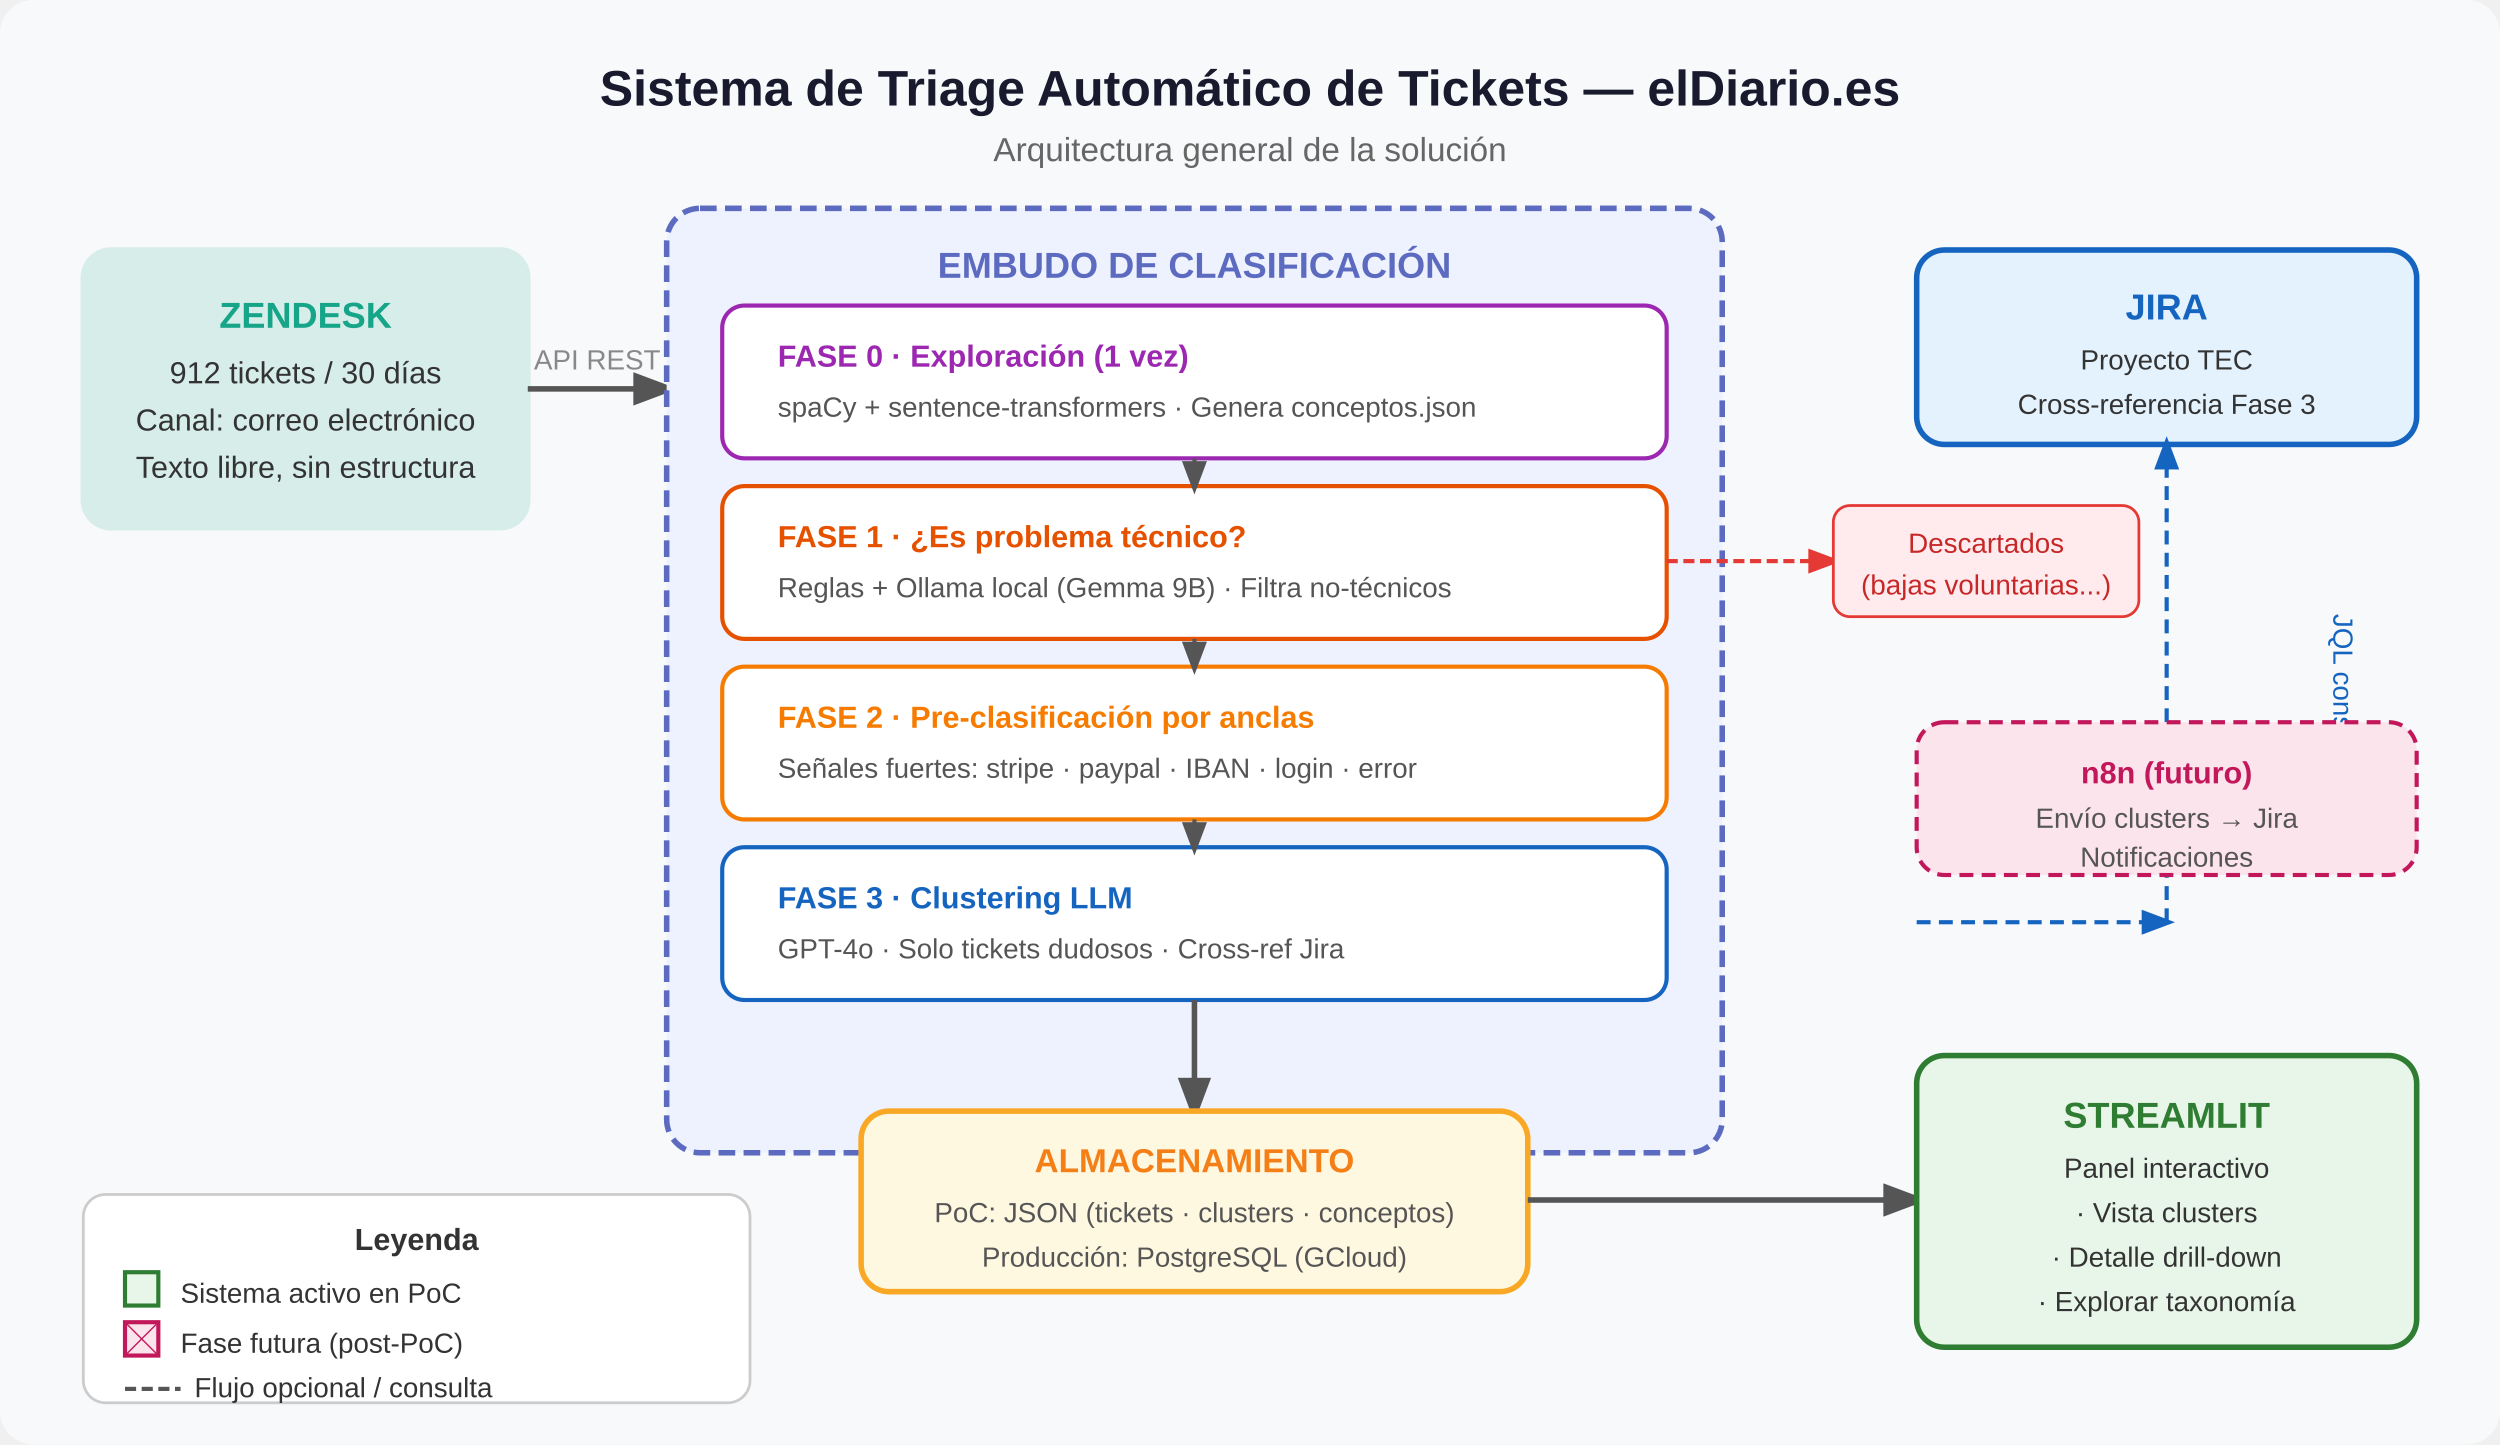
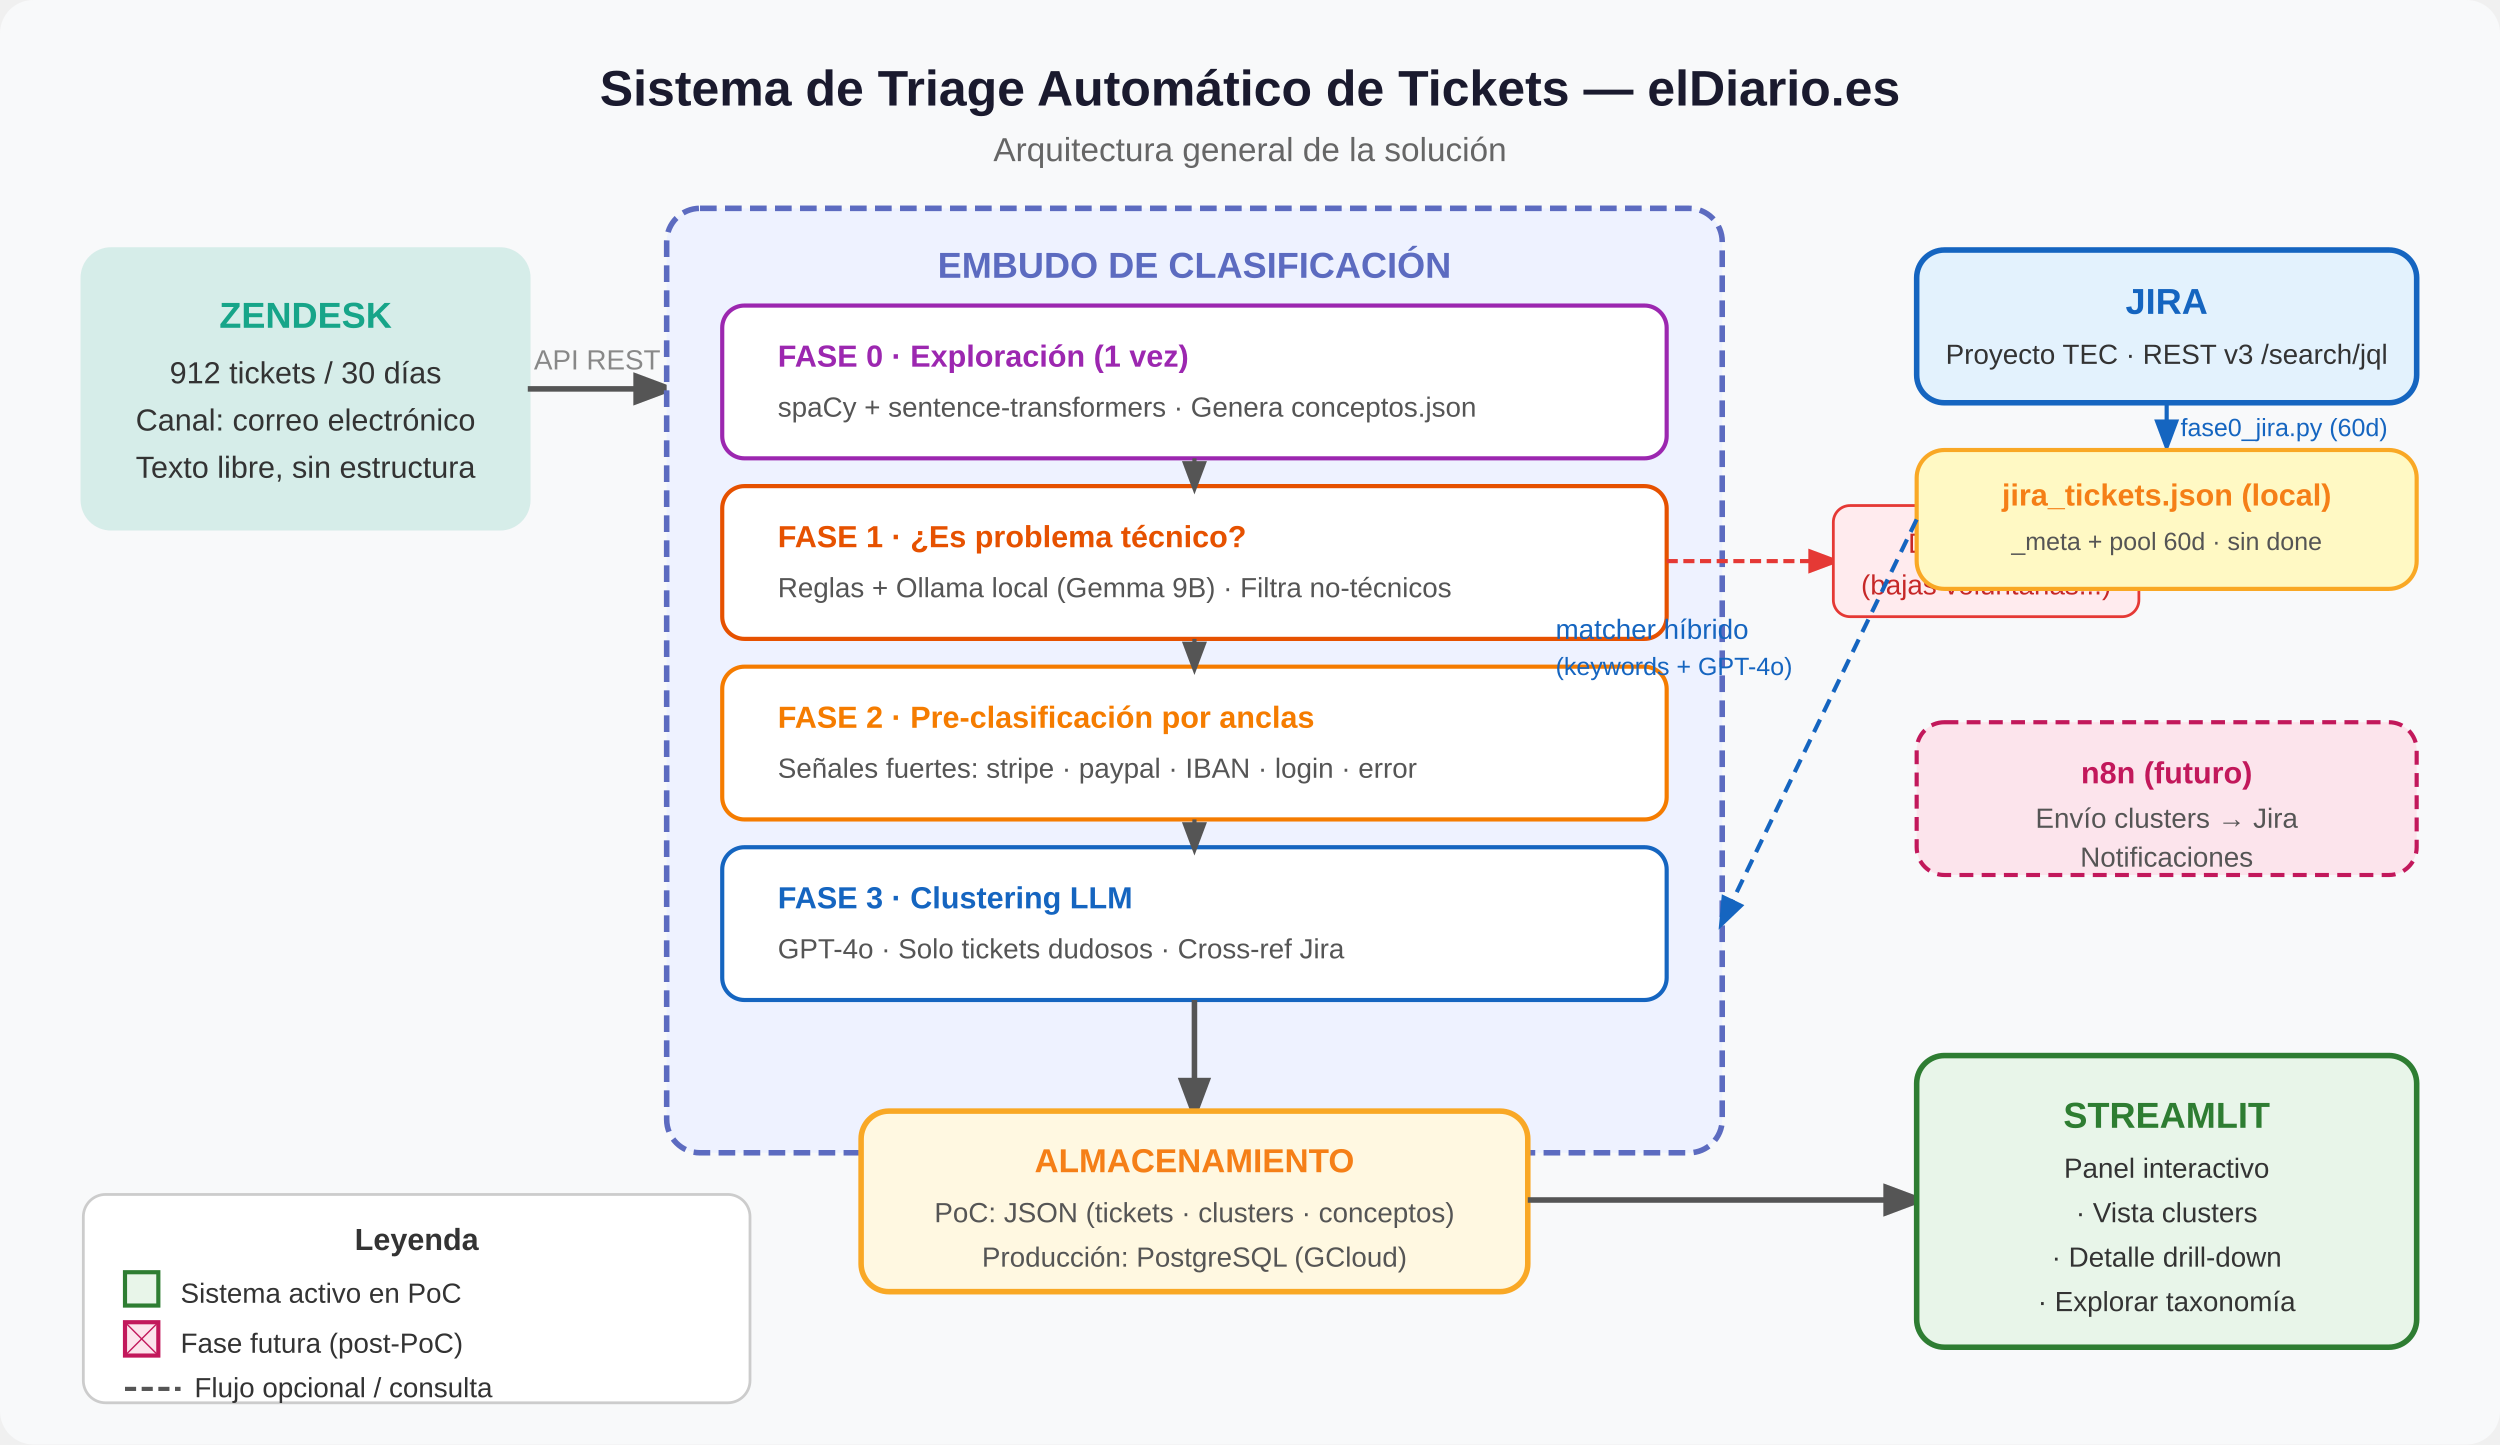
<svg xmlns="http://www.w3.org/2000/svg" width="900" height="520" viewBox="0 0 900 520" font-family="'Segoe UI', Arial, sans-serif">
  <rect width="900" height="520" fill="#f8f9fa" rx="12" />
  <text x="450" y="38" text-anchor="middle" font-size="18" font-weight="bold" fill="#1a1a2e">Sistema de Triage Automático de Tickets — elDiario.es</text>
  <text x="450" y="58" text-anchor="middle" font-size="12" fill="#666">Arquitectura general de la solución</text>
  <rect x="30" y="90" width="160" height="100" rx="10" fill="#17a589" opacity="0.15" stroke="#17a589" stroke-width="2" />
  <text x="110" y="118" text-anchor="middle" font-size="13" font-weight="bold" fill="#17a589">ZENDESK</text>
  <text x="110" y="138" text-anchor="middle" font-size="11" fill="#333">912 tickets / 30 días</text>
  <text x="110" y="155" text-anchor="middle" font-size="11" fill="#333">Canal: correo electrónico</text>
  <text x="110" y="172" text-anchor="middle" font-size="11" fill="#333">Texto libre, sin estructura</text>
  <line x1="190" y1="140" x2="240" y2="140" stroke="#555" stroke-width="2" marker-end="url(#arrow)" />
  <text x="215" y="133" text-anchor="middle" font-size="10" fill="#888">API REST</text>
  <rect x="240" y="75" width="380" height="340" rx="12" fill="#eef2ff" stroke="#5c6bc0" stroke-width="2" stroke-dasharray="6,3" />
  <text x="430" y="100" text-anchor="middle" font-size="13" font-weight="bold" fill="#5c6bc0">EMBUDO DE CLASIFICACIÓN</text>
  <rect x="260" y="110" width="340" height="55" rx="8" fill="#fff" stroke="#9c27b0" stroke-width="1.5" />
  <text x="280" y="132" font-size="11" font-weight="bold" fill="#9c27b0">FASE 0 · Exploración (1 vez)</text>
  <text x="280" y="150" font-size="10" fill="#555">spaCy + sentence-transformers · Genera conceptos.json</text>
  <rect x="260" y="175" width="340" height="55" rx="8" fill="#fff" stroke="#e65100" stroke-width="1.5" />
  <text x="280" y="197" font-size="11" font-weight="bold" fill="#e65100">FASE 1 · ¿Es problema técnico?</text>
  <text x="280" y="215" font-size="10" fill="#555">Reglas + Ollama local (Gemma 9B) · Filtra no-técnicos</text>
  <rect x="260" y="240" width="340" height="55" rx="8" fill="#fff" stroke="#f57c00" stroke-width="1.5" />
  <text x="280" y="262" font-size="11" font-weight="bold" fill="#f57c00">FASE 2 · Pre-clasificación por anclas</text>
  <text x="280" y="280" font-size="10" fill="#555">Señales fuertes: stripe · paypal · IBAN · login · error</text>
  <rect x="260" y="305" width="340" height="55" rx="8" fill="#fff" stroke="#1565c0" stroke-width="1.5" />
  <text x="280" y="327" font-size="11" font-weight="bold" fill="#1565c0">FASE 3 · Clustering LLM</text>
  <text x="280" y="345" font-size="10" fill="#555">GPT-4o · Solo tickets dudosos · Cross-ref Jira</text>
  <line x1="430" y1="165" x2="430" y2="175" stroke="#555" stroke-width="1.5" marker-end="url(#arrow)" />
  <line x1="430" y1="230" x2="430" y2="240" stroke="#555" stroke-width="1.5" marker-end="url(#arrow)" />
  <line x1="430" y1="295" x2="430" y2="305" stroke="#555" stroke-width="1.5" marker-end="url(#arrow)" />
  <line x1="600" y1="202" x2="660" y2="202" stroke="#e53935" stroke-width="1.5" stroke-dasharray="4,2" marker-end="url(#arrowRed)" />
  <rect x="660" y="182" width="110" height="40" rx="6" fill="#ffebee" stroke="#e53935" stroke-width="1" />
  <text x="715" y="199" text-anchor="middle" font-size="10" fill="#c62828">Descartados</text>
  <text x="715" y="214" text-anchor="middle" font-size="10" fill="#c62828">(bajas voluntarias...)</text>
  <line x1="430" y1="360" x2="430" y2="400" stroke="#555" stroke-width="2" marker-end="url(#arrow)" />
  <rect x="310" y="400" width="240" height="65" rx="10" fill="#fff8e1" stroke="#f9a825" stroke-width="2" />
  <text x="430" y="422" text-anchor="middle" font-size="12" font-weight="bold" fill="#f57f17">ALMACENAMIENTO</text>
  <text x="430" y="440" text-anchor="middle" font-size="10" fill="#555">PoC: JSON (tickets · clusters · conceptos)</text>
  <text x="430" y="456" text-anchor="middle" font-size="10" fill="#555">Producción: PostgreSQL (GCloud)</text>
  <line x1="550" y1="432" x2="690" y2="432" stroke="#555" stroke-width="2" marker-end="url(#arrow)" />
  <rect x="690" y="380" width="180" height="105" rx="10" fill="#e8f5e9" stroke="#2e7d32" stroke-width="2" />
  <text x="780" y="406" text-anchor="middle" font-size="13" font-weight="bold" fill="#2e7d32">STREAMLIT</text>
  <text x="780" y="424" text-anchor="middle" font-size="10" fill="#333">Panel interactivo</text>
  <text x="780" y="440" text-anchor="middle" font-size="10" fill="#333">· Vista clusters</text>
  <text x="780" y="456" text-anchor="middle" font-size="10" fill="#333">· Detalle drill-down</text>
  <text x="780" y="472" text-anchor="middle" font-size="10" fill="#333">· Explorar taxonomía</text>
-   <rect x="690" y="90" width="180" height="70" rx="10" fill="#e3f2fd" stroke="#1565c0" stroke-width="2" />
-   <text x="780" y="115" text-anchor="middle" font-size="13" font-weight="bold" fill="#1565c0">JIRA</text>
-   <text x="780" y="133" text-anchor="middle" font-size="10" fill="#333">Proyecto TEC</text>
-   <text x="780" y="149" text-anchor="middle" font-size="10" fill="#333">Cross-referencia Fase 3</text>
-   <line x1="690" y1="332" x2="780" y2="332" stroke="#1565c0" stroke-width="1.5" stroke-dasharray="5,3" marker-end="url(#arrowBlue)" />
-   <line x1="780" y1="332" x2="780" y2="160" stroke="#1565c0" stroke-width="1.5" stroke-dasharray="5,3" marker-end="url(#arrowBlue)" />
-   <text x="840" y="250" text-anchor="middle" font-size="10" fill="#1565c0" transform="rotate(90,840,250)">JQL consulta</text>
+   <rect x="690" y="90" width="180" height="55" rx="10" fill="#e3f2fd" stroke="#1565c0" stroke-width="2" />
+   <text x="780" y="113" text-anchor="middle" font-size="13" font-weight="bold" fill="#1565c0">JIRA</text>
+   <text x="780" y="131" text-anchor="middle" font-size="10" fill="#333">Proyecto TEC · REST v3 /search/jql</text>
+   <line x1="780" y1="145" x2="780" y2="160" stroke="#1565c0" stroke-width="1.5" marker-end="url(#arrowBlue)" />
+   <text x="785" y="157" font-size="9" fill="#1565c0">fase0_jira.py (60d)</text>
+   <rect x="690" y="162" width="180" height="50" rx="10" fill="#fff9c4" stroke="#f9a825" stroke-width="1.5" />
+   <text x="780" y="182" text-anchor="middle" font-size="11" font-weight="bold" fill="#f57f17">jira_tickets.json (local)</text>
+   <text x="780" y="198" text-anchor="middle" font-size="9" fill="#555">_meta + pool 60d · sin done</text>
+   <line x1="690" y1="187" x2="620" y2="332" stroke="#1565c0" stroke-width="1.5" stroke-dasharray="5,3" marker-end="url(#arrowBlue)" />
+   <text x="560" y="230" font-size="10" fill="#1565c0">matcher híbrido</text>
+   <text x="560" y="243" font-size="9" fill="#1565c0">(keywords + GPT-4o)</text>
  <rect x="690" y="260" width="180" height="55" rx="10" fill="#fce4ec" stroke="#c2185b" stroke-width="1.5" stroke-dasharray="5,3" />
  <text x="780" y="282" text-anchor="middle" font-size="11" font-weight="bold" fill="#c2185b">n8n (futuro)</text>
  <text x="780" y="298" text-anchor="middle" font-size="10" fill="#555">Envío clusters → Jira</text>
  <text x="780" y="312" text-anchor="middle" font-size="10" fill="#555">Notificaciones</text>
  <rect x="30" y="430" width="240" height="75" rx="8" fill="white" stroke="#ccc" stroke-width="1" />
  <text x="150" y="450" text-anchor="middle" font-size="11" font-weight="bold" fill="#333">Leyenda</text>
  <rect x="45" y="458" width="12" height="12" fill="#e8f5e9" stroke="#2e7d32" stroke-width="1.5" />
  <text x="65" y="469" font-size="10" fill="#333">Sistema activo en PoC</text>
  <rect x="45" y="476" width="12" height="12" fill="#fce4ec" stroke="#c2185b" stroke-width="1.5" />
  <line x1="45" y1="476" x2="57" y2="488" stroke="#c2185b" stroke-width="0.5" />
  <line x1="57" y1="476" x2="45" y2="488" stroke="#c2185b" stroke-width="0.5" />
  <text x="65" y="487" font-size="10" fill="#333">Fase futura (post-PoC)</text>
  <line x1="45" y1="500" x2="65" y2="500" stroke="#555" stroke-width="1.5" stroke-dasharray="4,2" />
  <text x="70" y="503" font-size="10" fill="#333">Flujo opcional / consulta</text>
  <defs>
    <marker id="arrow" markerWidth="8" markerHeight="8" refX="6" refY="3" orient="auto">
      <path d="M0,0 L0,6 L8,3 z" fill="#555" />
    </marker>
    <marker id="arrowRed" markerWidth="8" markerHeight="8" refX="6" refY="3" orient="auto">
      <path d="M0,0 L0,6 L8,3 z" fill="#e53935" />
    </marker>
    <marker id="arrowBlue" markerWidth="8" markerHeight="8" refX="6" refY="3" orient="auto">
      <path d="M0,0 L0,6 L8,3 z" fill="#1565c0" />
    </marker>
  </defs>
</svg>
